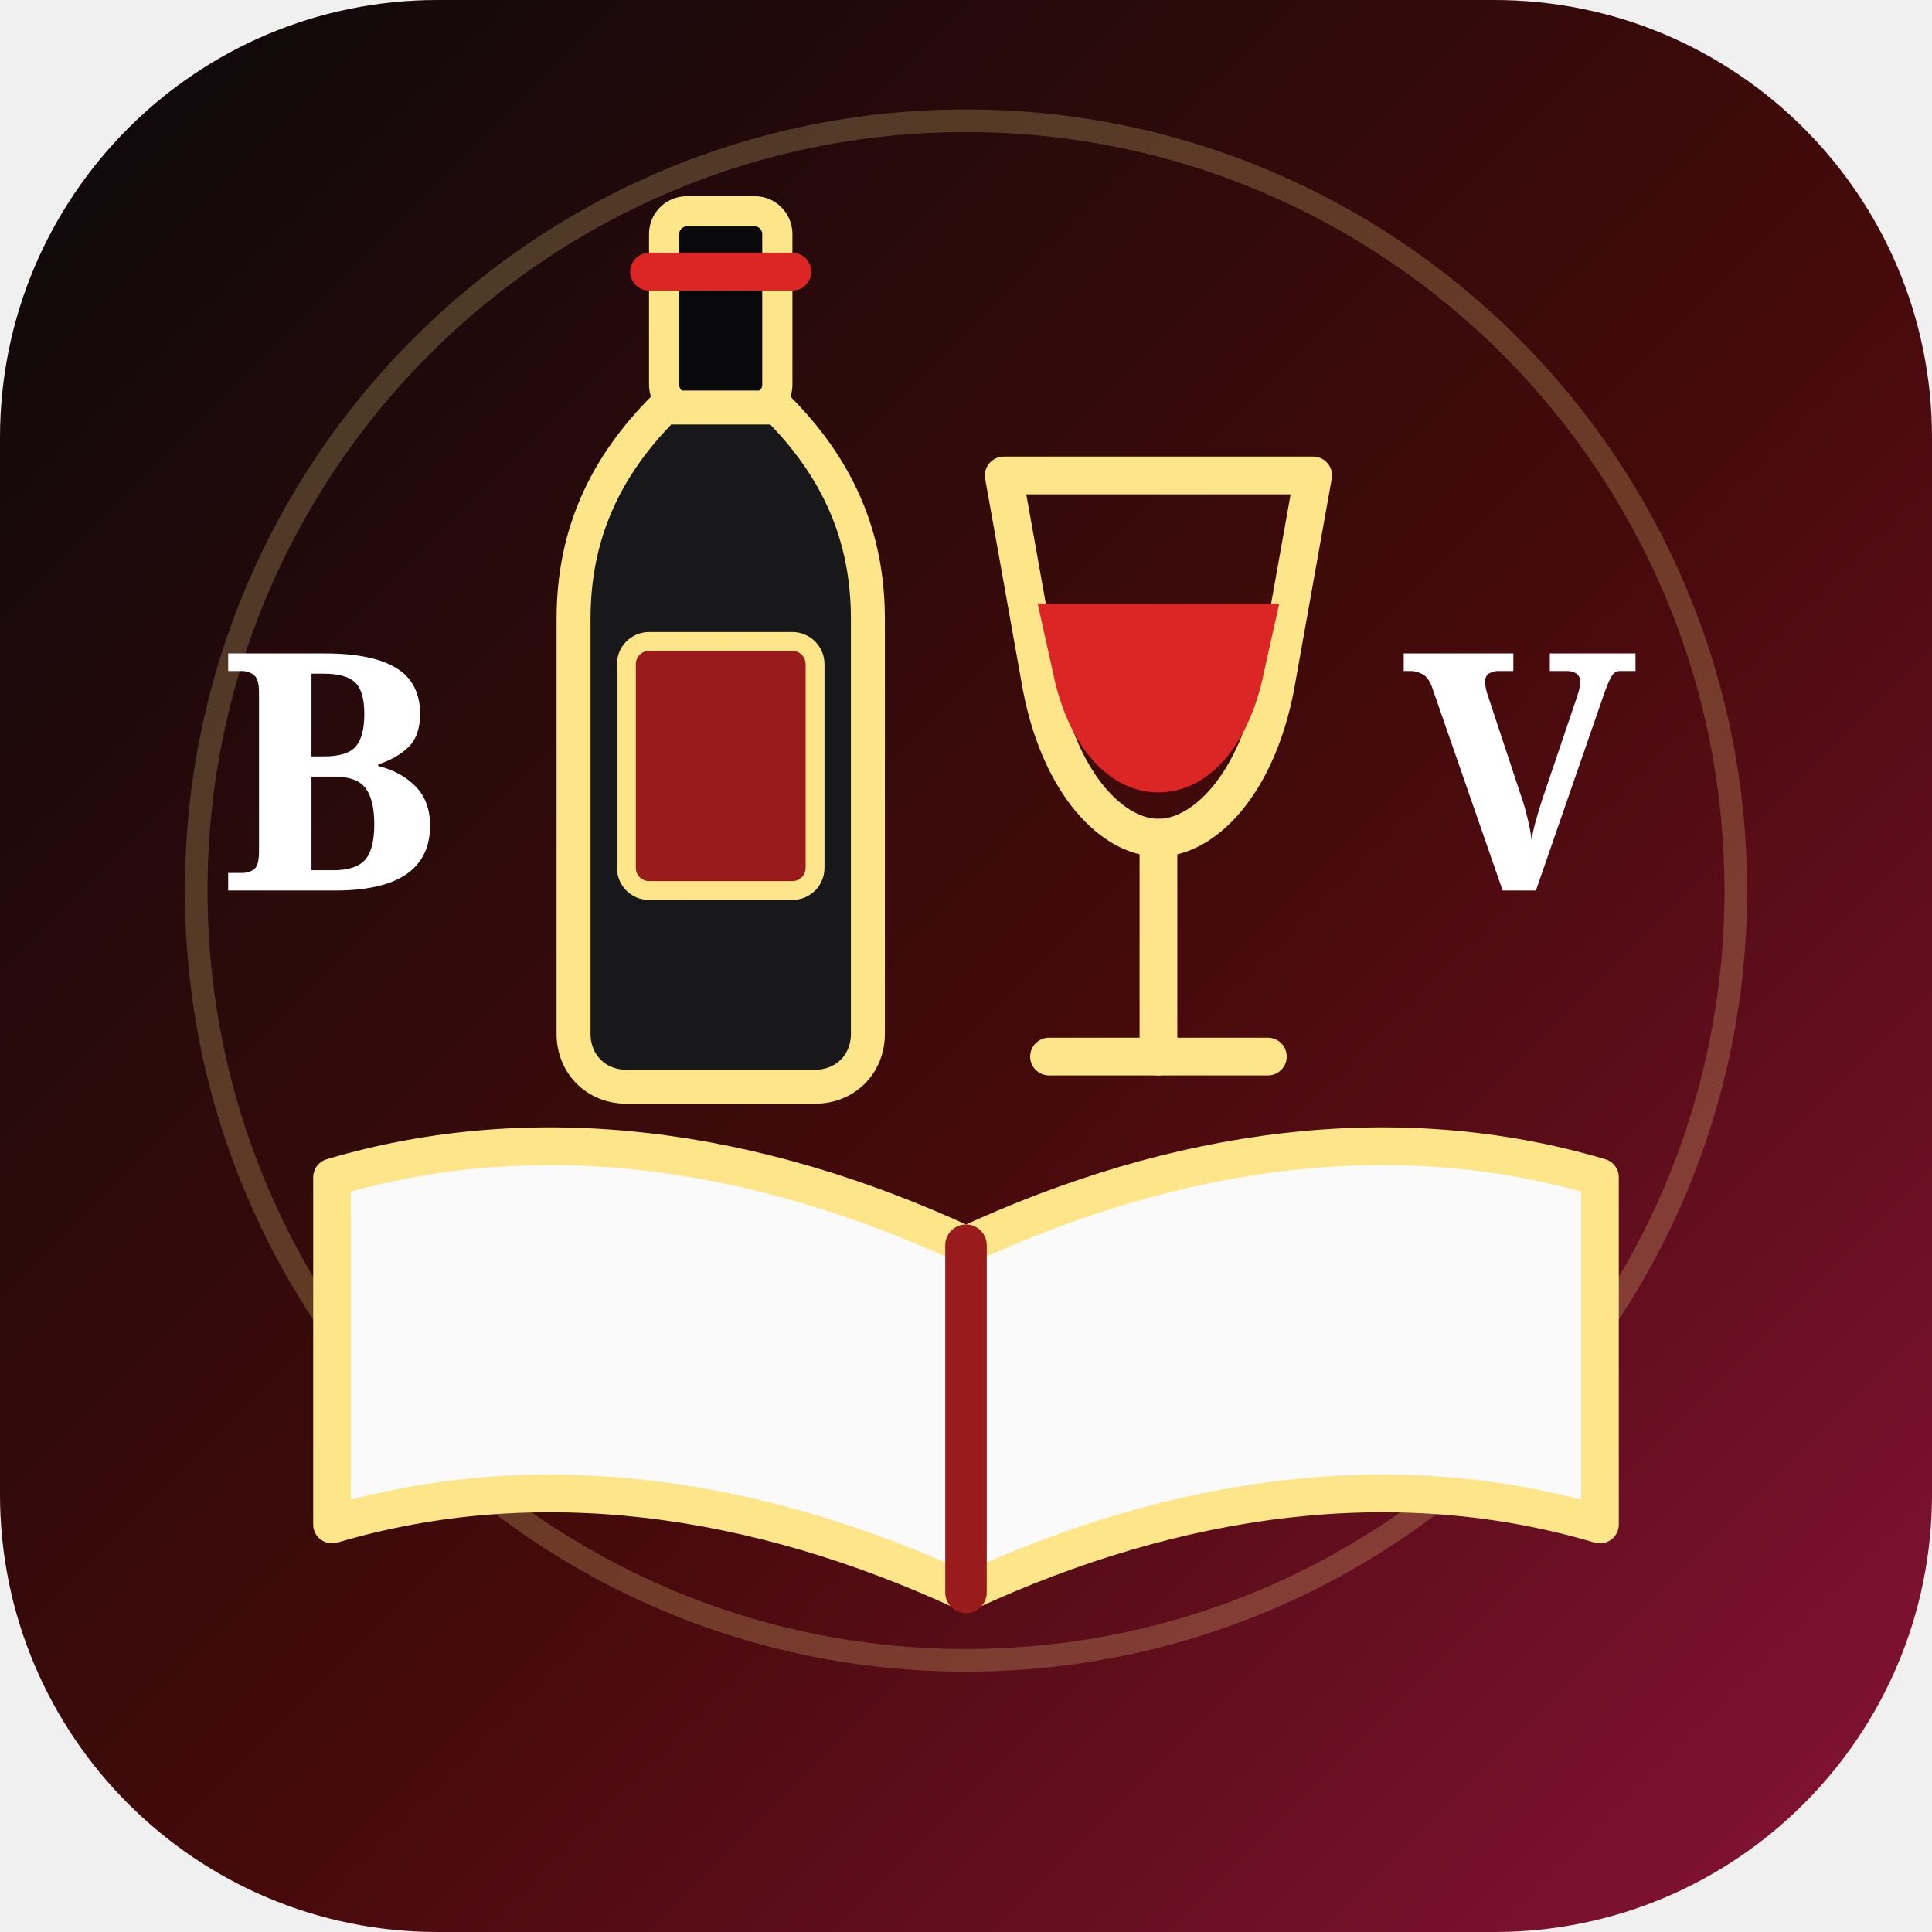
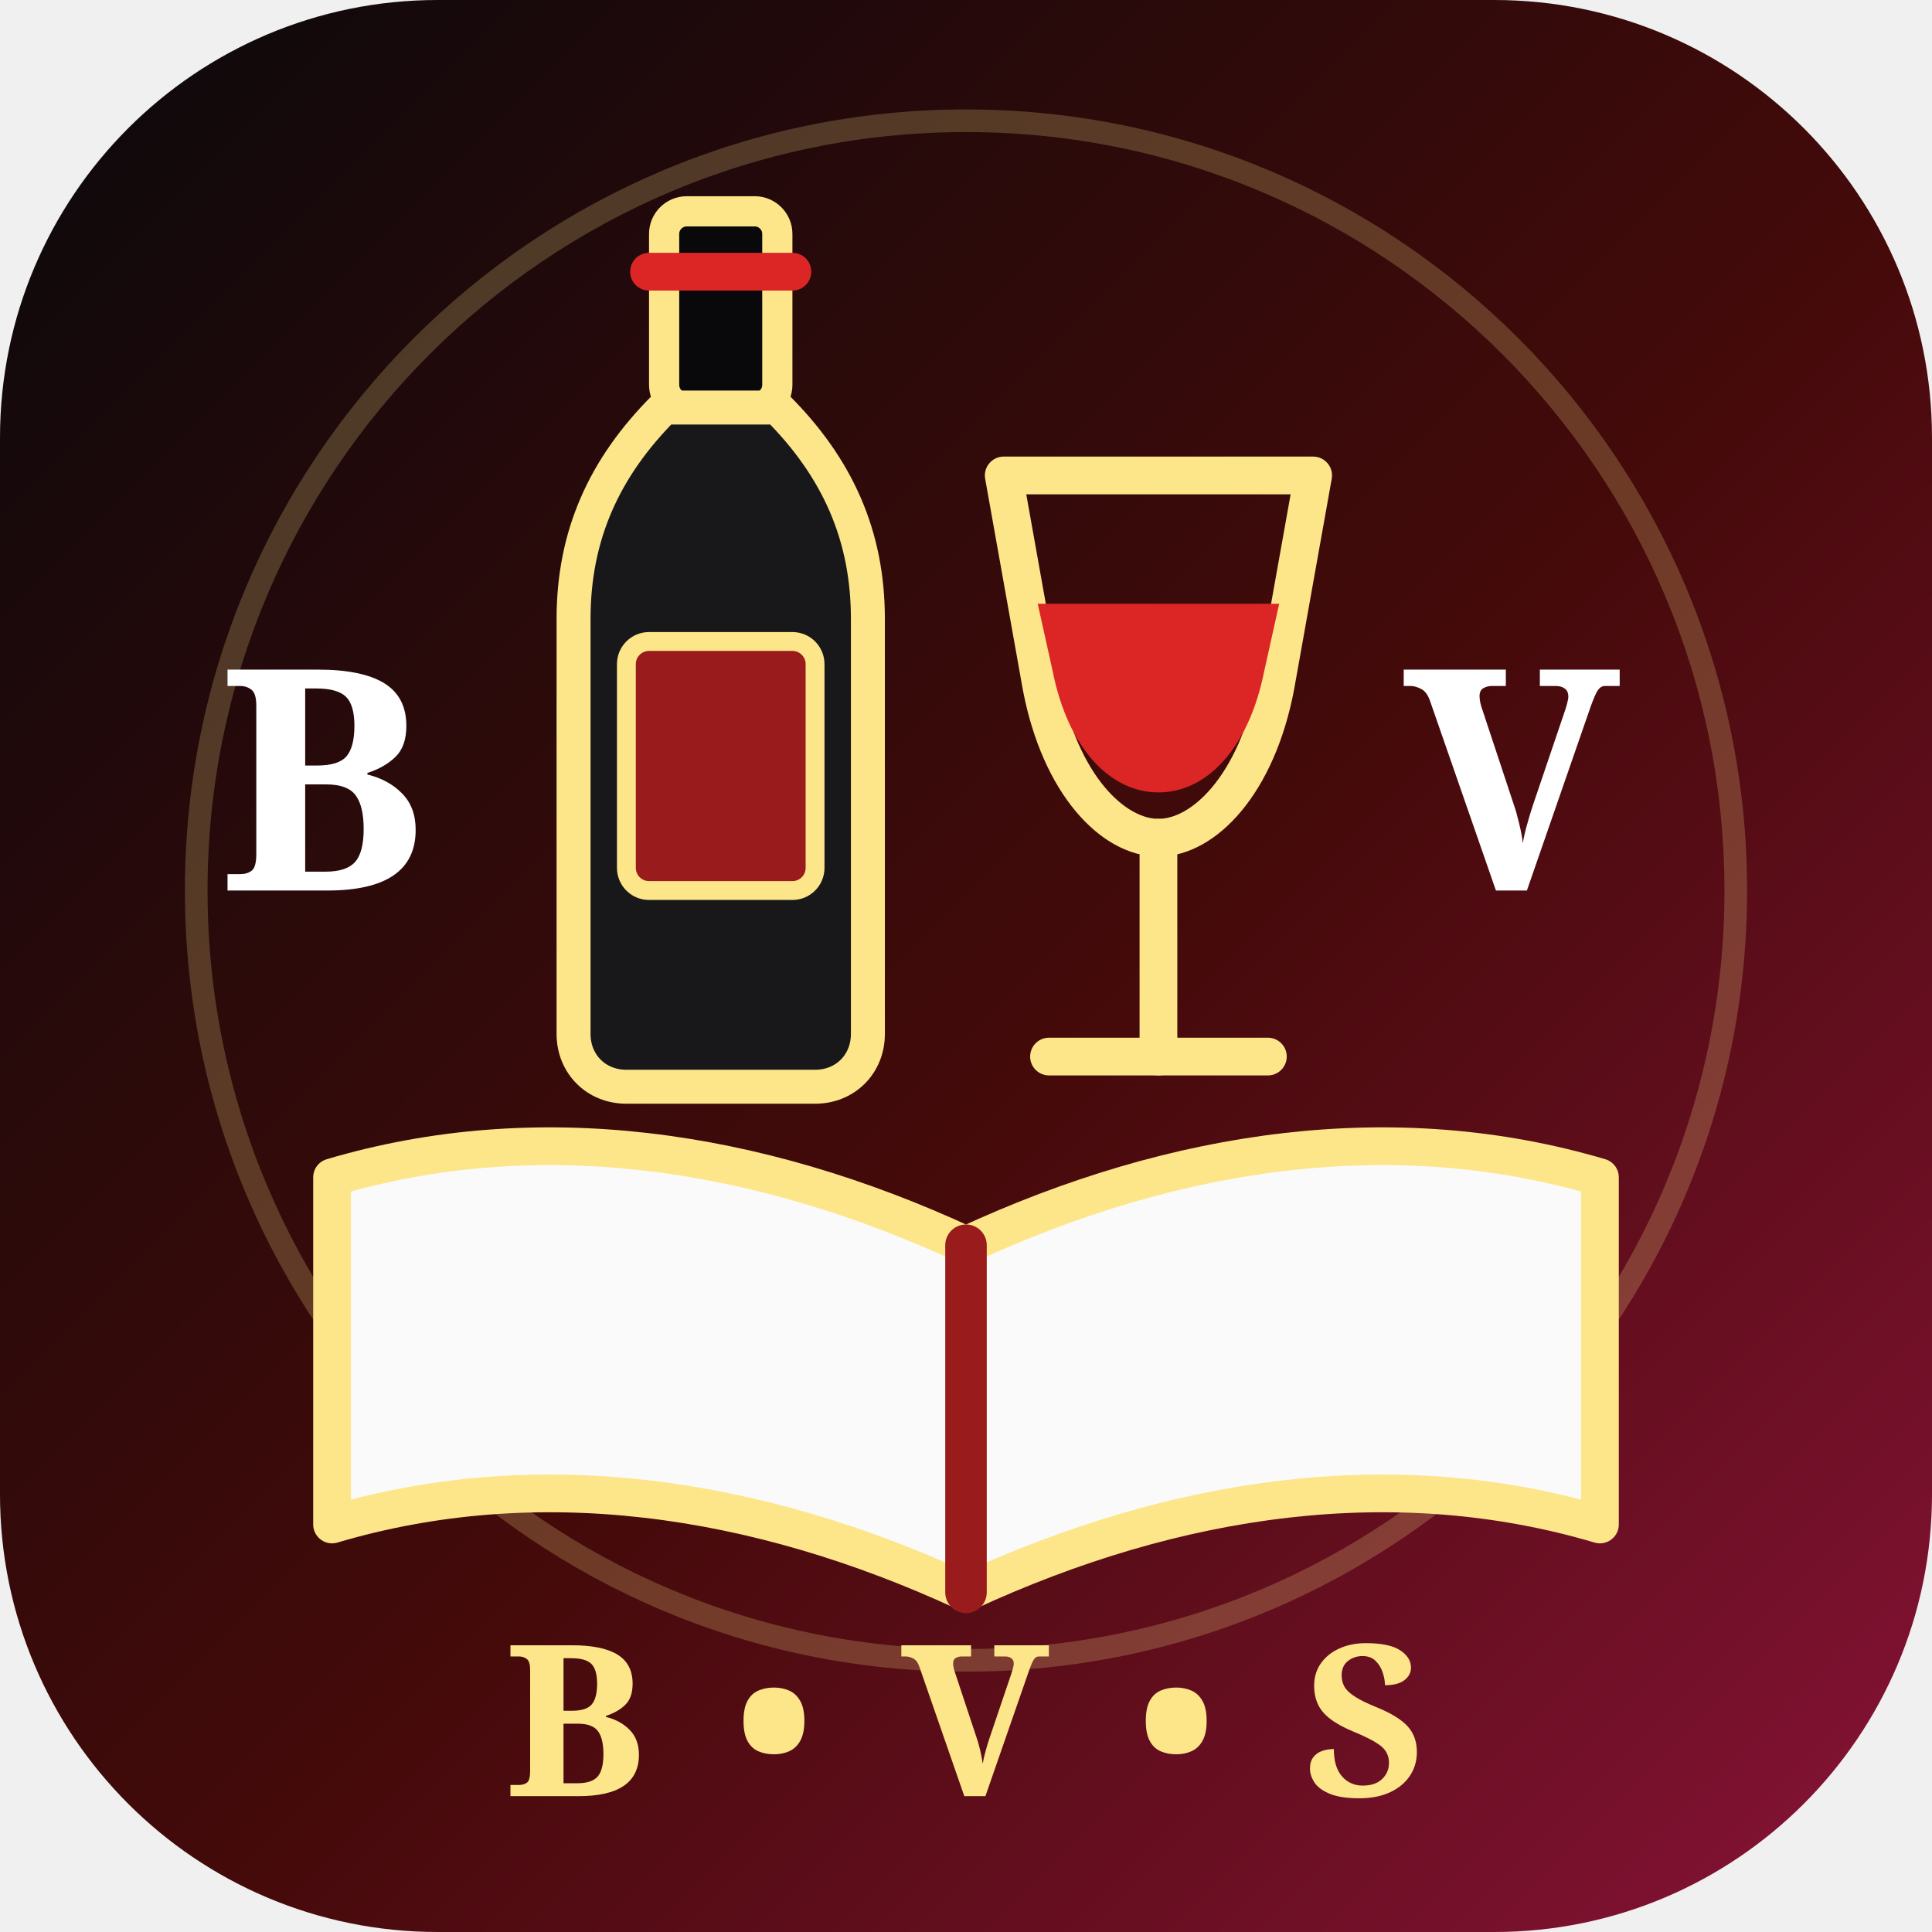
<svg xmlns="http://www.w3.org/2000/svg" viewBox="0 0 512 512" fill="none">
  <defs>
    <linearGradient id="bvWineBlack" x1="0" y1="0" x2="512" y2="512" gradientUnits="userSpaceOnUse">
      <stop offset="0%" stop-color="#09090B" />
      <stop offset="55%" stop-color="#450A0A" />
      <stop offset="100%" stop-color="#881337" />
    </linearGradient>
  </defs>
  <rect width="512" height="512" rx="116" fill="url(#bvWineBlack)" />
  <circle cx="256" cy="236" r="204" stroke="#FDE68A" stroke-opacity="0.22" stroke-width="6" />
  <rect x="176" y="56" width="30" height="52" rx="6" fill="#09090B" stroke="#FDE68A" stroke-width="8" />
  <line x1="172" y1="72" x2="210" y2="72" stroke="#DC2626" stroke-width="10" stroke-linecap="round" />
  <path d="M176 108C160 124 152 142 152 164V274C152 282 158 288 166 288H216C224 288 230 282 230 274V164C230 142 222 124 206 108H176Z" fill="#18181B" stroke="#FDE68A" stroke-width="9" stroke-linejoin="round" />
  <rect x="166" y="170" width="50" height="66" rx="6" fill="#991B1B" stroke="#FDE68A" stroke-width="5" />
  <path d="M266 126H348L338 182C333 208 319 222 307 222C295 222 281 208 276 182L266 126Z" stroke="#FDE68A" stroke-width="10" stroke-linecap="round" stroke-linejoin="round" />
  <path d="M275 160H339L335 178C331 198 320 210 307 210C294 210 283 198 279 178L275 160Z" fill="#DC2626" />
  <path d="M307 222V280" stroke="#FDE68A" stroke-width="10" stroke-linecap="round" />
  <path d="M278 280H336" stroke="#FDE68A" stroke-width="10" stroke-linecap="round" />
  <path d="M88 312C142 296 200 304 256 330C312 304 370 296 424 312V404C370 388 312 396 256 422C200 396 142 388 88 404V312Z" fill="#FAFAFA" stroke="#FDE68A" stroke-width="10" stroke-linejoin="round" />
  <path d="M256 330V422" stroke="#991B1B" stroke-width="11" stroke-linecap="round" />
-   <text x="58" y="236" fill="#FFFFFF" font-family="Georgia, serif" font-weight="bold" font-size="88">B</text>
-   <text x="372" y="236" fill="#FFFFFF" font-family="Georgia, serif" font-weight="bold" font-size="88">V</text>
+   <text x="58" y="236" fill="#FFFFFF" font-family="Georgia, serif" font-weight="bold" font-size="82">B</text>
+   <text x="372" y="236" fill="#FFFFFF" font-family="Georgia, serif" font-weight="bold" font-size="82">V</text>
+   <text x="256" y="476" text-anchor="middle" fill="#FDE68A" font-family="Georgia, serif" font-weight="bold" font-size="56" letter-spacing="4">B • V • S</text>
</svg>
